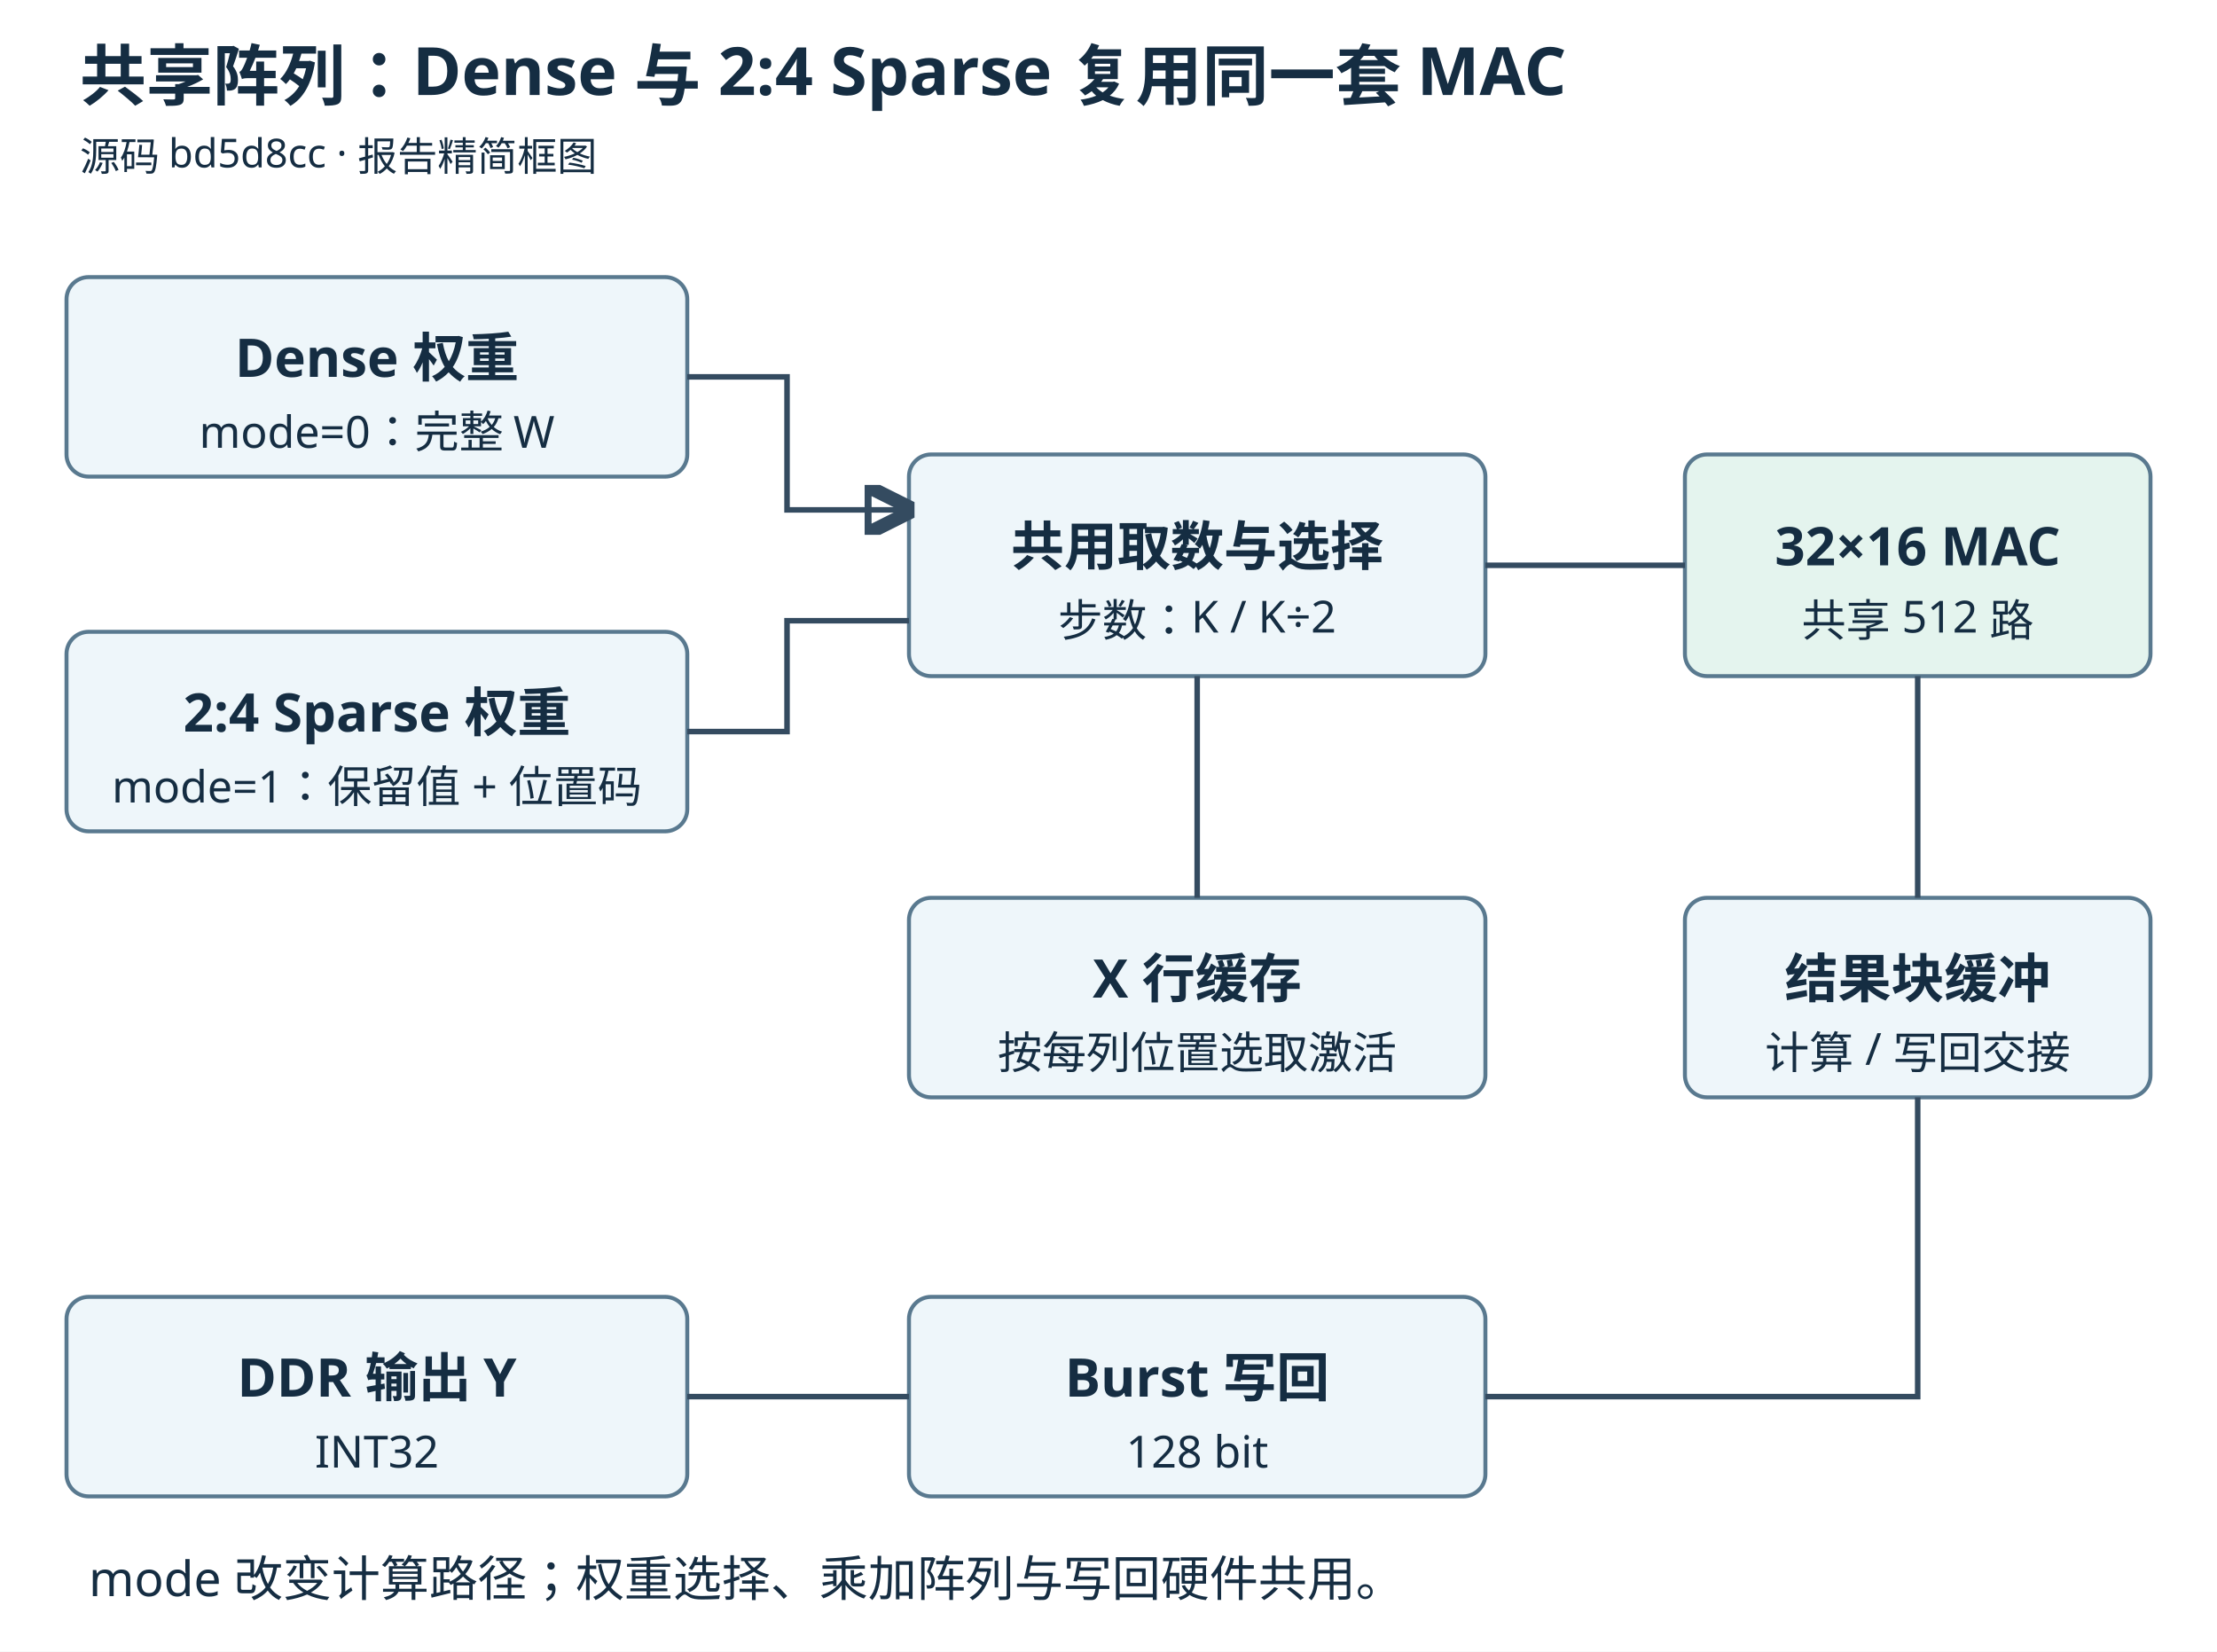
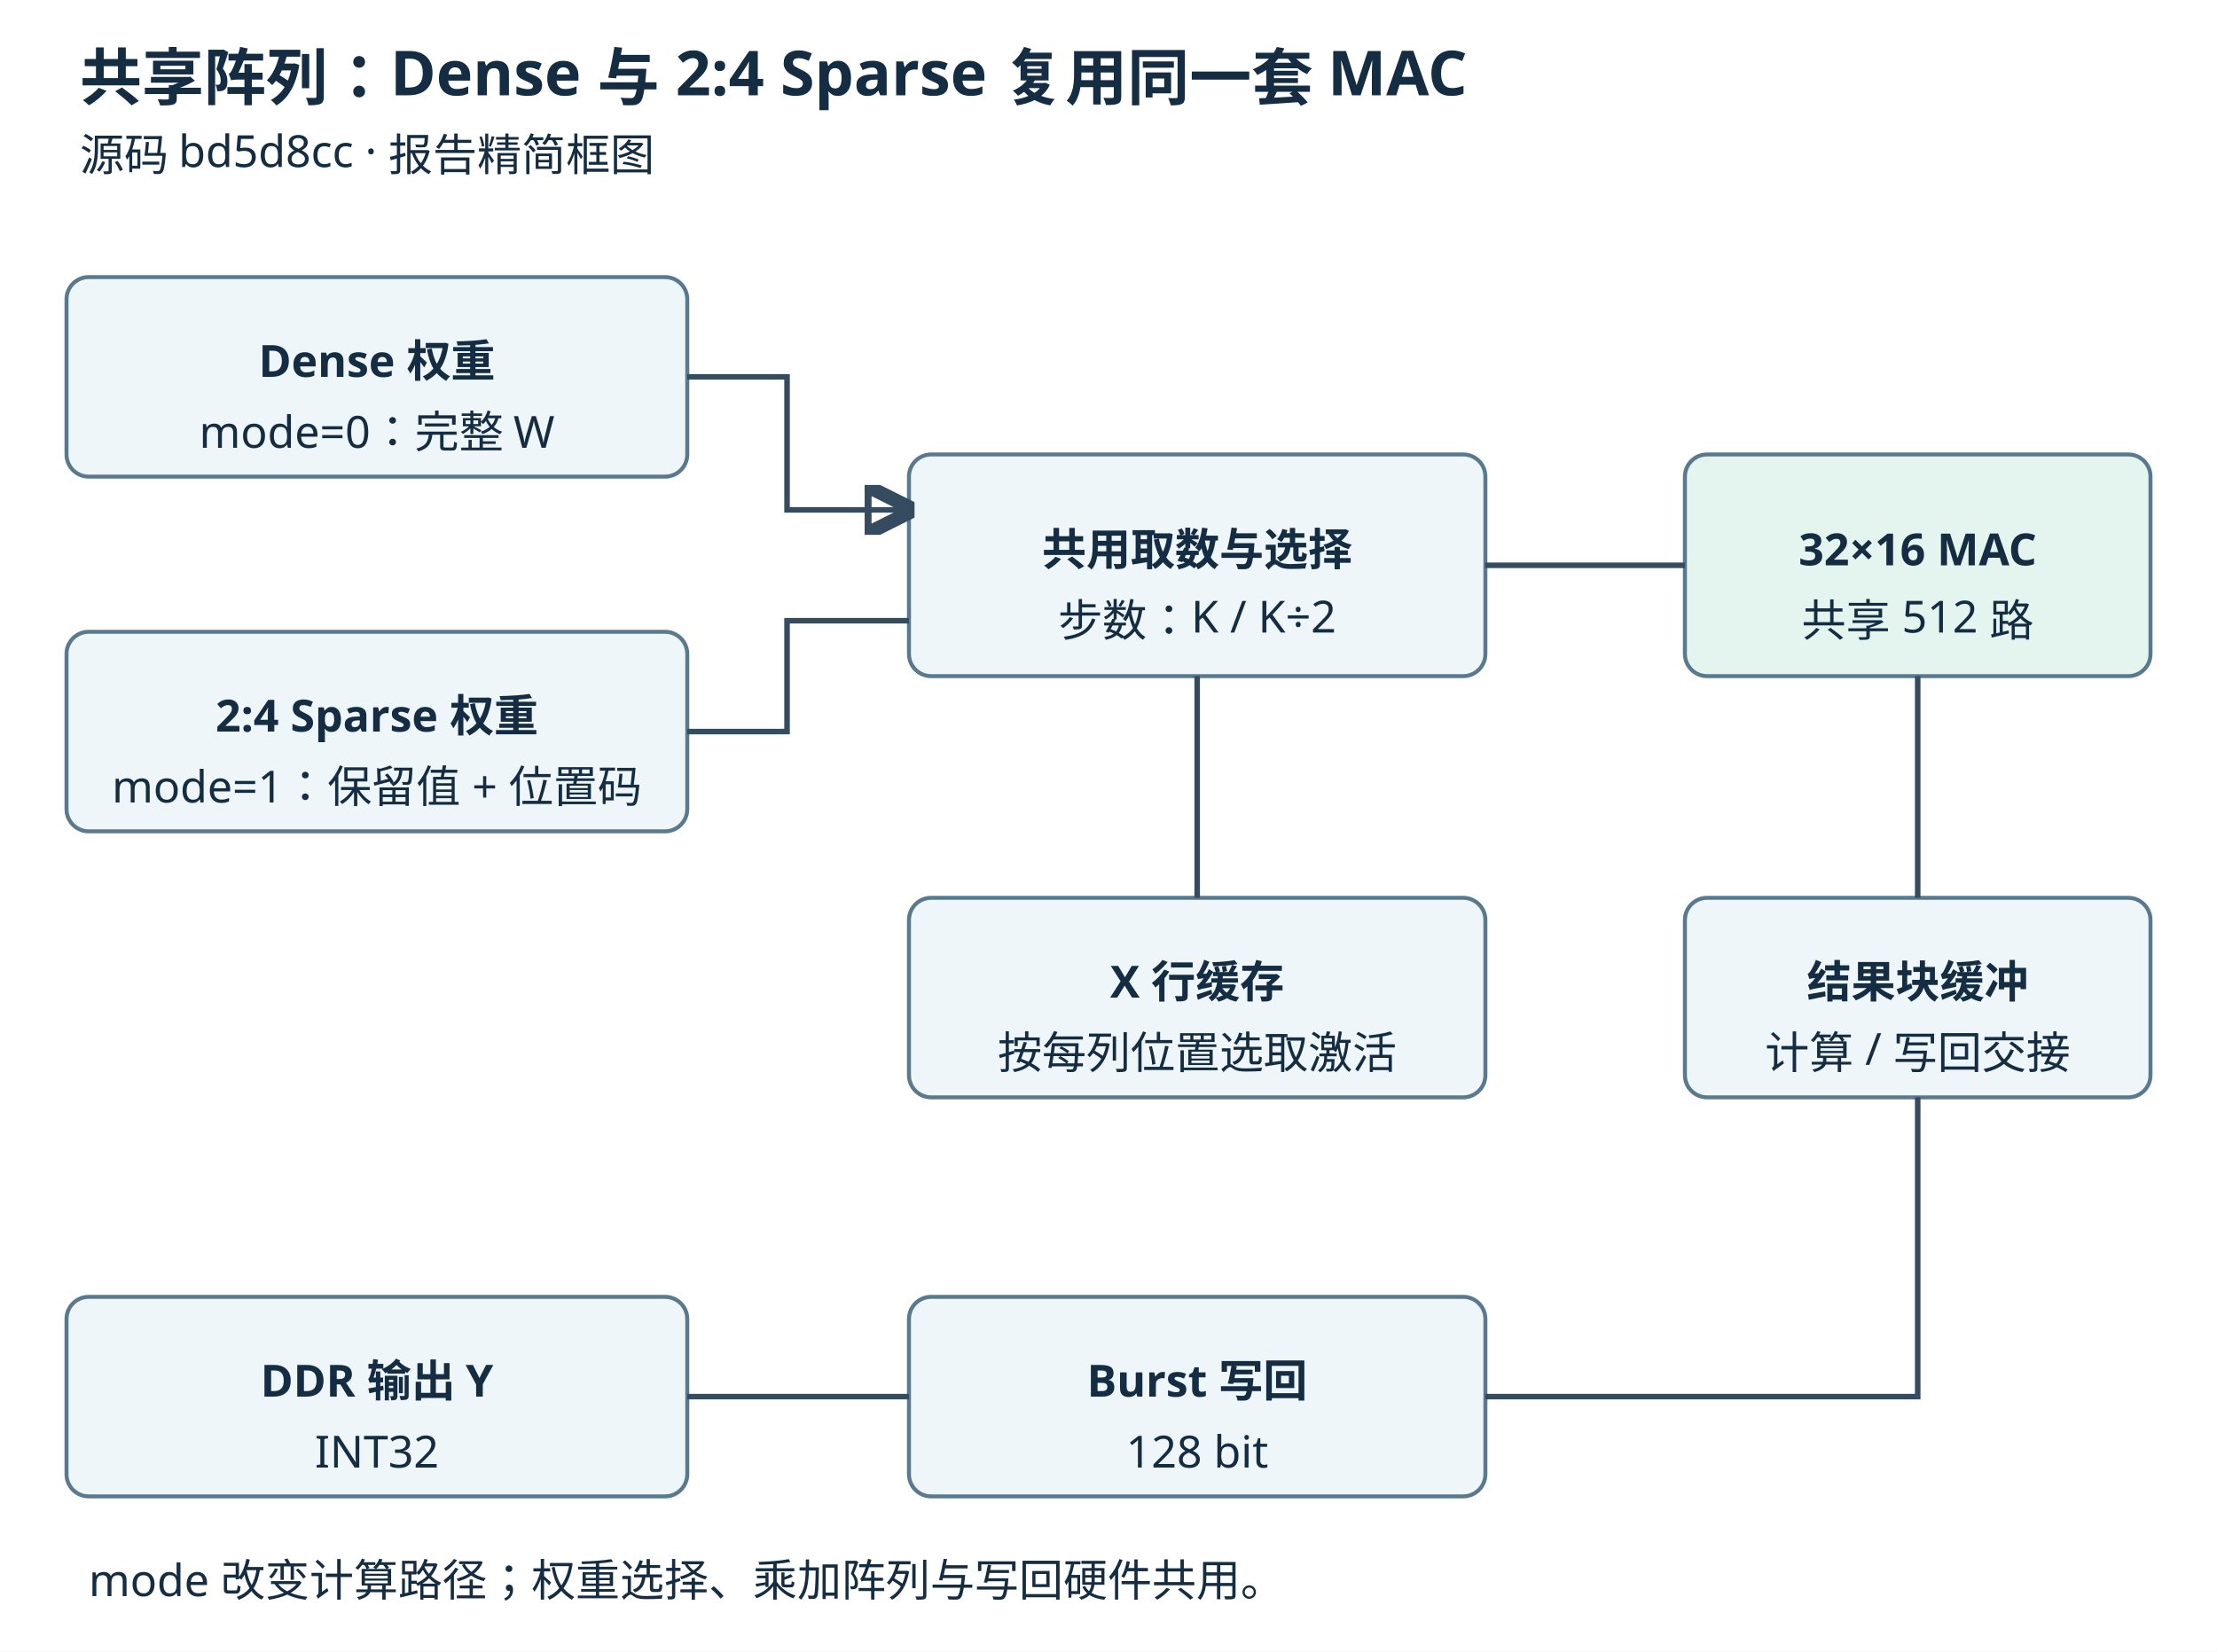
<svg xmlns="http://www.w3.org/2000/svg" width="1000" height="745" viewBox="0 0 1000 745" role="img">
  <defs>
    <marker id="arrow" markerWidth="9" markerHeight="9" refX="8" refY="4.5" orient="auto">
      <path d="M0 0 L9 4.5 L0 9 Z" fill="#344b60" />
    </marker>
  </defs>
  <style>text{font-family:"Microsoft YaHei","Segoe UI",sans-serif;fill:#152d42}path{fill:none;stroke:#344b60;stroke-width:2.5;marker-end:url(#arrow)}</style>
  <rect width="1000" height="745" fill="white" />
-   <text x="36" y="45" font-size="30" text-anchor="start" font-weight="600">共享阵列：Dense 与 2:4 Sparse 复用同一套 MAC</text>
-   <text x="36" y="77" font-size="18" text-anchor="start">源码 bd5d8cc · 报告精简框图</text>
+   <text x="36" y="45" font-size="28" text-anchor="start" font-weight="600">共享阵列：Dense 与 2:4 Sparse 复用同一套 MAC</text>
+   <text x="36" y="77" font-size="20" text-anchor="start">源码 bd5d8cc · 报告精简框图</text>
  <rect x="30" y="125" width="280" height="90" rx="10" fill="#eef6fa" stroke="#59798f" stroke-width="1.8" />
-   <text x="170.0" y="170.0" font-size="24" text-anchor="middle" font-weight="600">Dense 权重</text>
+   <text x="170.0" y="170.0" font-size="20" text-anchor="middle" font-weight="600">Dense 权重</text>
  <text x="170.0" y="202.0" font-size="20" text-anchor="middle">mode=0：完整 W</text>
  <rect x="30" y="285" width="280" height="90" rx="10" fill="#eef6fa" stroke="#59798f" stroke-width="1.8" />
-   <text x="170.0" y="330.0" font-size="24" text-anchor="middle" font-weight="600">2:4 Sparse 权重</text>
+   <text x="170.0" y="330.0" font-size="20" text-anchor="middle" font-weight="600">2:4 Sparse 权重</text>
  <text x="170.0" y="362.0" font-size="20" text-anchor="middle">mode=1：保留值 + 位置码</text>
  <rect x="410" y="205" width="260" height="100" rx="10" fill="#eef6fa" stroke="#59798f" stroke-width="1.8" />
-   <text x="540.0" y="255.0" font-size="24" text-anchor="middle" font-weight="600">共用取数与选择</text>
+   <text x="540.0" y="255.0" font-size="20" text-anchor="middle" font-weight="600">共用取数与选择</text>
  <text x="540.0" y="287.0" font-size="20" text-anchor="middle">步数：K / K÷2</text>
  <rect x="760" y="205" width="210" height="100" rx="10" fill="#e4f4ee" stroke="#59798f" stroke-width="1.8" />
-   <text x="865.0" y="255.0" font-size="24" text-anchor="middle" font-weight="600">32×16 MAC</text>
+   <text x="865.0" y="255.0" font-size="20" text-anchor="middle" font-weight="600">32×16 MAC</text>
  <text x="865.0" y="287.0" font-size="20" text-anchor="middle">共享 512 路</text>
  <rect x="410" y="405" width="260" height="90" rx="10" fill="#eef6fa" stroke="#59798f" stroke-width="1.8" />
-   <text x="540.0" y="450.0" font-size="24" text-anchor="middle" font-weight="600">X 行缓存</text>
+   <text x="540.0" y="450.0" font-size="20" text-anchor="middle" font-weight="600">X 行缓存</text>
  <text x="540.0" y="482.0" font-size="20" text-anchor="middle">按每列位置选取激活</text>
  <rect x="760" y="405" width="210" height="90" rx="10" fill="#eef6fa" stroke="#59798f" stroke-width="1.8" />
-   <text x="865.0" y="450.0" font-size="24" text-anchor="middle" font-weight="600">结果块缓冲</text>
+   <text x="865.0" y="450.0" font-size="20" text-anchor="middle" font-weight="600">结果块缓冲</text>
  <text x="865.0" y="482.0" font-size="20" text-anchor="middle">计算 / 写回交接</text>
  <rect x="410" y="585" width="260" height="90" rx="10" fill="#eef6fa" stroke="#59798f" stroke-width="1.8" />
-   <text x="540.0" y="630.0" font-size="24" text-anchor="middle" font-weight="600">Burst 写回</text>
+   <text x="540.0" y="630.0" font-size="20" text-anchor="middle" font-weight="600">Burst 写回</text>
  <text x="540.0" y="662.0" font-size="20" text-anchor="middle">128 bit</text>
  <rect x="30" y="585" width="280" height="90" rx="10" fill="#eef6fa" stroke="#59798f" stroke-width="1.8" />
-   <text x="170.0" y="630.0" font-size="24" text-anchor="middle" font-weight="600">DDR 输出 Y</text>
+   <text x="170.0" y="630.0" font-size="20" text-anchor="middle" font-weight="600">DDR 输出 Y</text>
  <text x="170.0" y="662.0" font-size="20" text-anchor="middle">INT32</text>
  <path d="M310 170 L355 170 L355 230 L410 230" />
  <path d="M310 330 L355 330 L355 280 L410 280" />
  <path d="M670 255 L760 255" />
  <path d="M540 405 L540 305" />
  <path d="M865 305 L865 405" />
  <path d="M865 495 L865 630 L670 630" />
  <path d="M410 630 L310 630" />
-   <text x="40" y="720" font-size="22" text-anchor="start">mode 改变计算路径；权重选择、乘加阵列与写回硬件共用。</text>
+   <text x="40" y="720" font-size="20" text-anchor="start">mode 改变计算路径；权重选择、乘加阵列与写回硬件共用。</text>
</svg>
